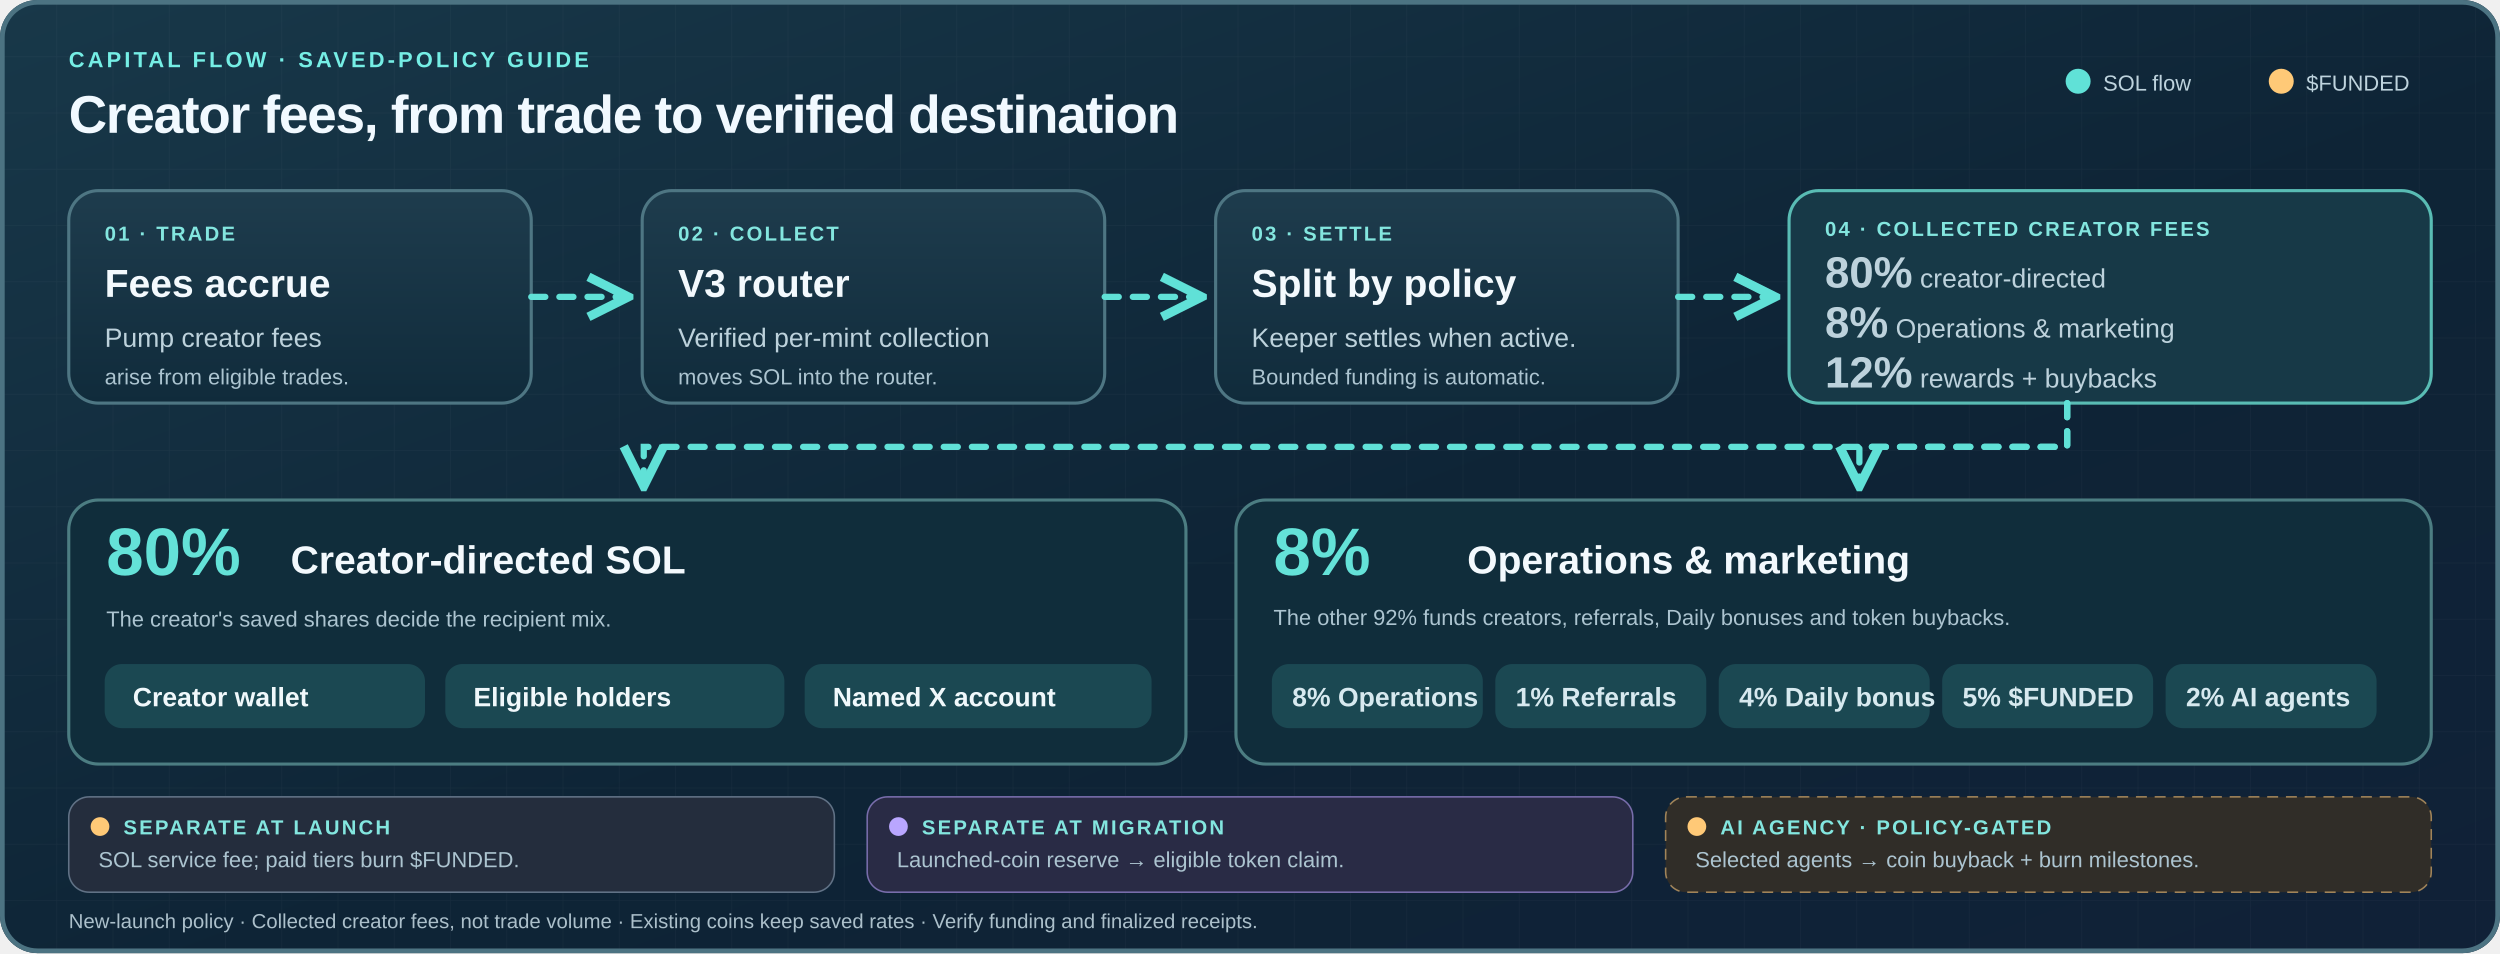
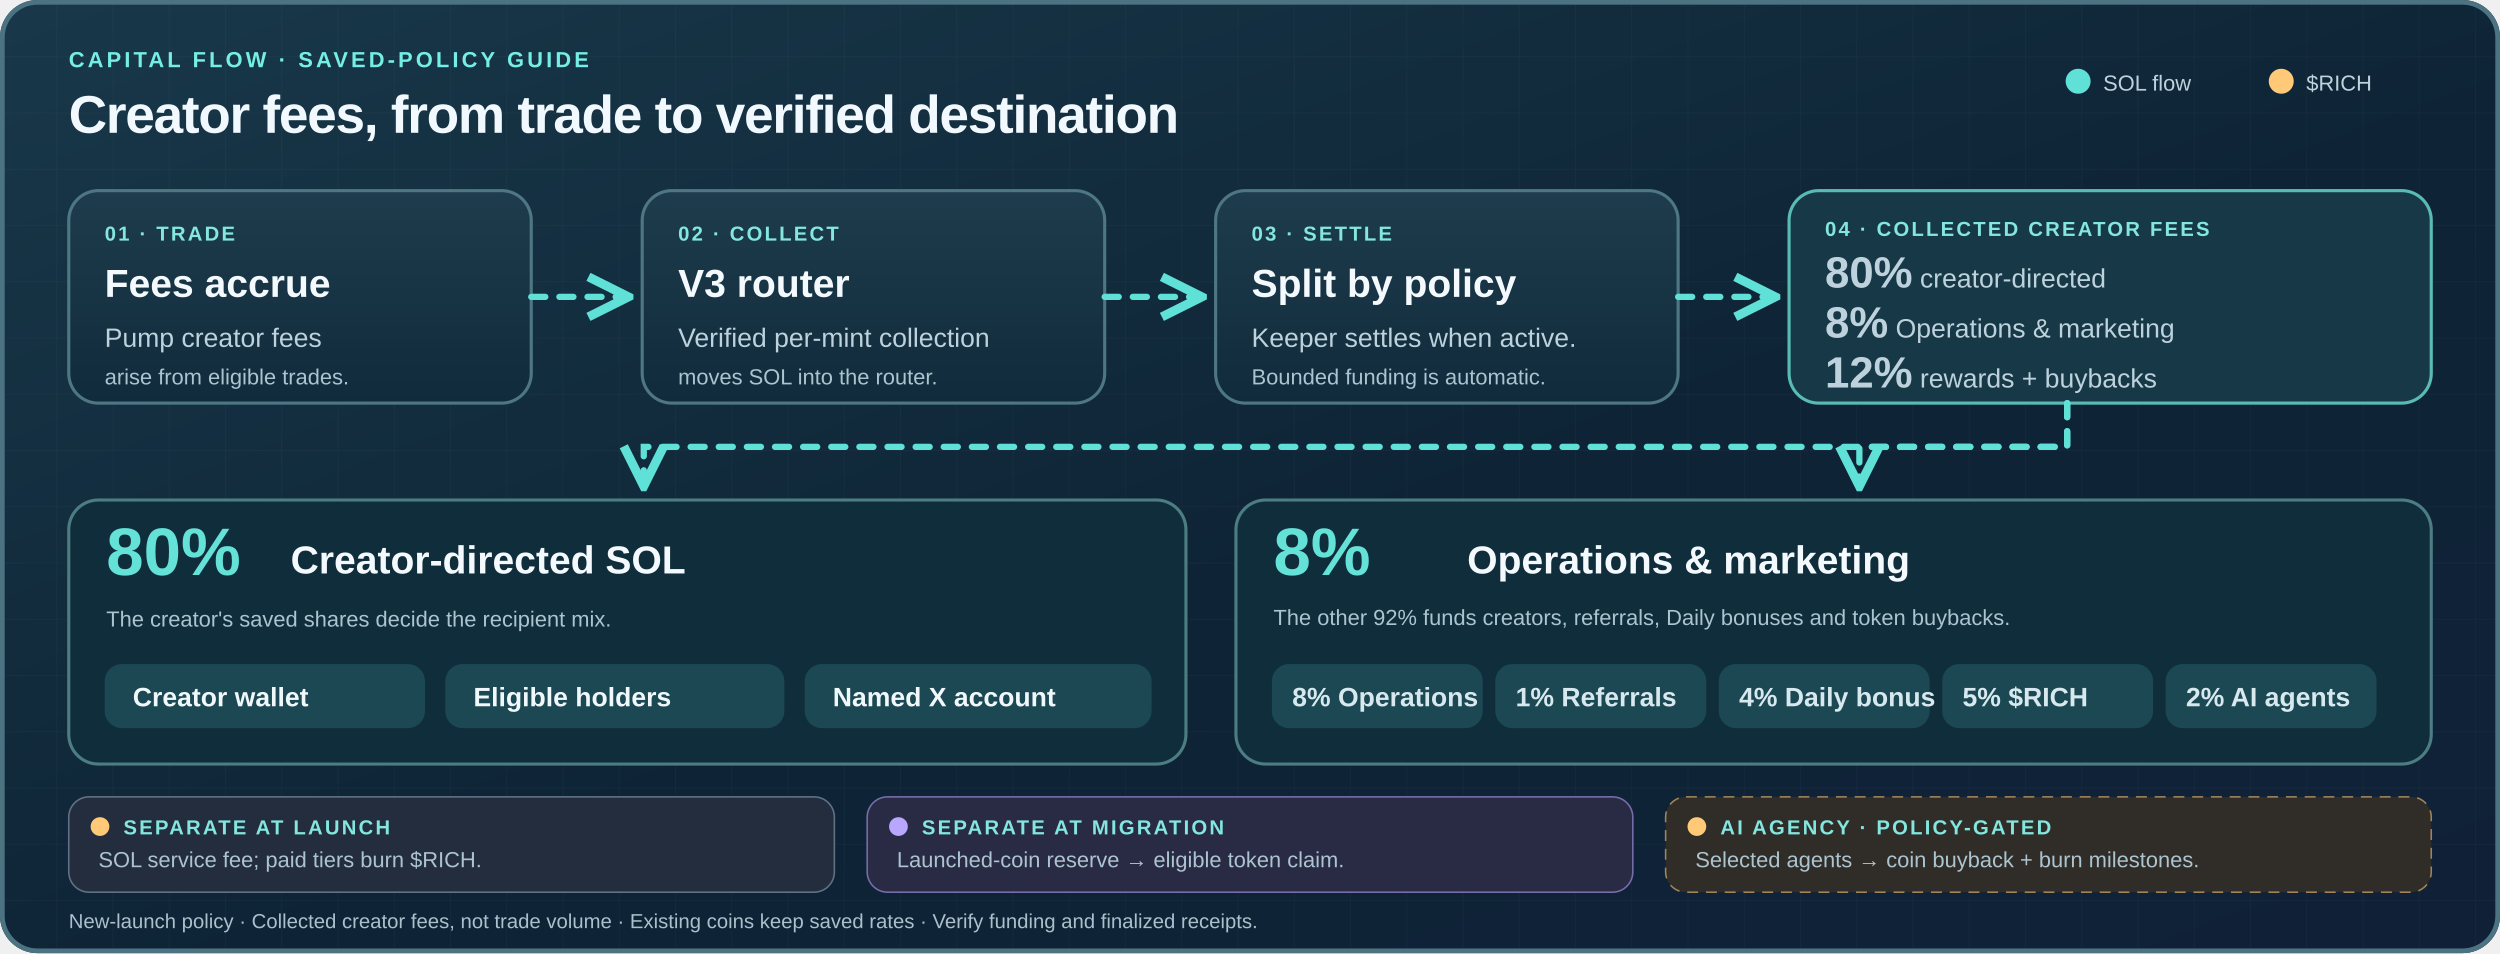
<svg xmlns="http://www.w3.org/2000/svg" width="1600" height="610" viewBox="0 0 1600 610" role="img" aria-labelledby="title description">
  <defs>
    <linearGradient id="background" x1="0" y1="0" x2="1" y2="1">
      <stop stop-color="#183849" />
      <stop offset=".55" stop-color="#0e2436" />
      <stop offset="1" stop-color="#102137" />
    </linearGradient>
    <linearGradient id="card" x1="0" y1="0" x2="0" y2="1">
      <stop stop-color="#1e3c4d" />
      <stop offset="1" stop-color="#102b3b" />
    </linearGradient>
    <pattern id="grid" width="36" height="36" patternUnits="userSpaceOnUse">
      <path d="M36 0H0V36" fill="none" stroke="#fff" stroke-opacity=".035" />
    </pattern>
    <filter id="glow" x="-100%" y="-100%" width="300%" height="300%">
      <feGaussianBlur stdDeviation="4" result="blur" />
      <feMerge>
        <feMergeNode in="blur" />
        <feMergeNode in="SourceGraphic" />
      </feMerge>
    </filter>
    <marker id="arrow" viewBox="0 0 10 10" refX="8" refY="5" markerWidth="8" markerHeight="8" orient="auto">
      <path d="M1 1 9 5 1 9" fill="none" stroke="#60e1d7" stroke-width="1.8" />
    </marker>
  </defs>
  <style>
    text{font-family:Manrope,Arial,Helvetica,sans-serif}.kicker{font-size:14px;font-weight:900;letter-spacing:2px;fill:#75eee5}.headline{font-size:34px;font-weight:800;letter-spacing:-.8px;fill:#f1f9ff}.legend{font-size:14px;fill:#bed3dd}.step{font-size:13px;font-weight:900;letter-spacing:1.4px;fill:#83e6df}.card-title{font-size:25px;font-weight:800;fill:#f3f9fd}.copy{font-size:17px;fill:#bdd2dc}.small{font-size:14px;fill:#acc4d0}.big{font-size:43px;font-weight:900;fill:#64e2d8}.chip-title{font-size:17px;font-weight:800;fill:#f0f8fb}.chip{font-size:17px;font-weight:700;fill:#d7e9ef}.note{font-size:13px;fill:#acc0cb}.flow{fill:none;stroke:#60e1d7;stroke-width:4;stroke-linecap:round;stroke-dasharray:9 9;marker-end:url(#arrow)}.packet{fill:#a4fff7;filter:url(#glow)}@media(prefers-reduced-motion:reduce){.flow{animation:none}.packet{display:none}}
  </style>
  <rect width="1600" height="610" rx="24" fill="url(#background)" />
  <rect width="1600" height="610" rx="24" fill="url(#grid)" />
  <rect x="1.5" y="1.5" width="1597" height="607" rx="22.5" fill="none" stroke="#4c7382" stroke-width="3" />
  <text x="44" y="43" class="kicker">CAPITAL FLOW · SAVED-POLICY GUIDE</text>
  <text x="44" y="85" class="headline">Creator fees, from trade to verified destination</text>
  <circle cx="1330" cy="52" r="8" fill="#60e1d7" />
  <text x="1346" y="58" class="legend">SOL flow</text>
  <circle cx="1460" cy="52" r="8" fill="#ffc977" />
-   <text x="1476" y="58" class="legend">$FUNDED</text>
+   <text x="1476" y="58" class="legend">$RICH</text>
  <rect x="44" y="122" width="296" height="136" rx="19" fill="url(#card)" stroke="#4e7683" stroke-width="2" />
  <text x="67" y="154" class="step">01 · TRADE</text>
  <text x="67" y="190" class="card-title">Fees accrue</text>
  <text x="67" y="222" class="copy">Pump creator fees</text>
  <text x="67" y="246" class="small">arise from eligible trades.</text>
  <rect x="411" y="122" width="296" height="136" rx="19" fill="url(#card)" stroke="#4e7683" stroke-width="2" />
  <text x="434" y="154" class="step">02 · COLLECT</text>
  <text x="434" y="190" class="card-title">V3 router</text>
  <text x="434" y="222" class="copy">Verified per-mint collection</text>
  <text x="434" y="246" class="small">moves SOL into the router.</text>
  <rect x="778" y="122" width="296" height="136" rx="19" fill="url(#card)" stroke="#4e7683" stroke-width="2" />
  <text x="801" y="154" class="step">03 · SETTLE</text>
  <text x="801" y="190" class="card-title">Split by policy</text>
  <text x="801" y="222" class="copy">Keeper settles when active.</text>
  <text x="801" y="246" class="small">Bounded funding is automatic.</text>
  <rect x="1145" y="122" width="411" height="136" rx="19" fill="#173947" stroke="#59bcb4" stroke-width="2" />
  <text x="1168" y="151" class="step">04 · COLLECTED CREATOR FEES</text>
  <text x="1168" y="184" class="copy">
    <tspan font-size="28" font-weight="900">80%</tspan> creator-directed</text>
  <text x="1168" y="216" class="copy">
    <tspan font-size="28" font-weight="900">8%</tspan> Operations &amp; marketing</text>
  <text x="1168" y="248" class="copy">
    <tspan font-size="28" font-weight="900">12%</tspan> rewards + buybacks</text>
  <path class="flow" d="M340 190 H399" />
  <path class="flow" d="M707 190 H766" />
  <path class="flow" d="M1074 190 H1133" />
  <path class="flow" d="M1323 258 V286 H412 V308" />
  <path class="flow" d="M1323 258 V286 H1190 V308" />
  <rect x="44" y="320" width="715" height="169" rx="19" fill="#102d3b" stroke="#4c7d82" stroke-width="2" />
  <text x="68" y="368" class="big">80%</text>
  <text x="186" y="367" class="card-title">Creator-directed SOL</text>
  <text x="68" y="401" class="small">The creator's saved shares decide the recipient mix.</text>
  <rect x="67" y="425" width="205" height="41" rx="11" fill="#1b4852" />
  <text x="85" y="452" class="chip-title">Creator wallet</text>
  <rect x="285" y="425" width="217" height="41" rx="11" fill="#1b4852" />
  <text x="303" y="452" class="chip-title">Eligible holders</text>
  <rect x="515" y="425" width="222" height="41" rx="11" fill="#1b4852" />
  <text x="533" y="452" class="chip-title">Named X account</text>
  <rect x="791" y="320" width="765" height="169" rx="19" fill="#102d3b" stroke="#4c7d82" stroke-width="2" />
  <text x="815" y="368" class="big">8%</text>
  <text x="939" y="367" class="card-title">Operations &amp; marketing</text>
  <text x="815" y="400" class="small">The other 92% funds creators, referrals, Daily bonuses and token buybacks.</text>
  <rect x="814" y="425" width="135" height="41" rx="11" fill="#1b4852" />
  <text x="827" y="452" class="chip">8% Operations</text>
  <rect x="957" y="425" width="135" height="41" rx="11" fill="#1b4852" />
  <text x="970" y="452" class="chip">1% Referrals</text>
  <rect x="1100" y="425" width="135" height="41" rx="11" fill="#1b4852" />
  <text x="1113" y="452" class="chip">4% Daily bonus</text>
  <rect x="1243" y="425" width="135" height="41" rx="11" fill="#1b4852" />
-   <text x="1256" y="452" class="chip">5% $FUNDED</text>
+   <text x="1256" y="452" class="chip">5% $RICH</text>
  <rect x="1386" y="425" width="135" height="41" rx="11" fill="#1b4852" />
  <text x="1399" y="452" class="chip">2% AI agents</text>
  <rect x="44" y="510" width="490" height="61" rx="13" fill="#242d3d" stroke="#617286" />
  <circle cx="64" cy="529" r="6" fill="#ffc977" />
  <text x="79" y="534" class="step" fill="#ffda9f">SEPARATE AT LAUNCH</text>
-   <text x="63" y="555" class="small">SOL service fee; paid tiers burn $FUNDED.</text>
+   <text x="63" y="555" class="small">SOL service fee; paid tiers burn $RICH.</text>
  <rect x="555" y="510" width="490" height="61" rx="13" fill="#292b45" stroke="#786dab" />
  <circle cx="575" cy="529" r="6" fill="#b9a6ff" />
  <text x="590" y="534" class="step" fill="#d7caff">SEPARATE AT MIGRATION</text>
  <text x="574" y="555" class="small">Launched-coin reserve → eligible token claim.</text>
  <rect x="1066" y="510" width="490" height="61" rx="13" fill="#302d28" stroke="#a18459" stroke-dasharray="7 5" />
  <circle cx="1086" cy="529" r="6" fill="#ffc977" />
  <text x="1101" y="534" class="step" fill="#ffda9f">AI AGENCY · POLICY-GATED</text>
  <text x="1085" y="555" class="small">Selected agents → coin buyback + burn milestones.</text>
  <text x="44" y="594" class="note">New-launch policy · Collected creator fees, not trade volume · Existing coins keep saved rates · Verify funding and finalized receipts.</text>
</svg>
